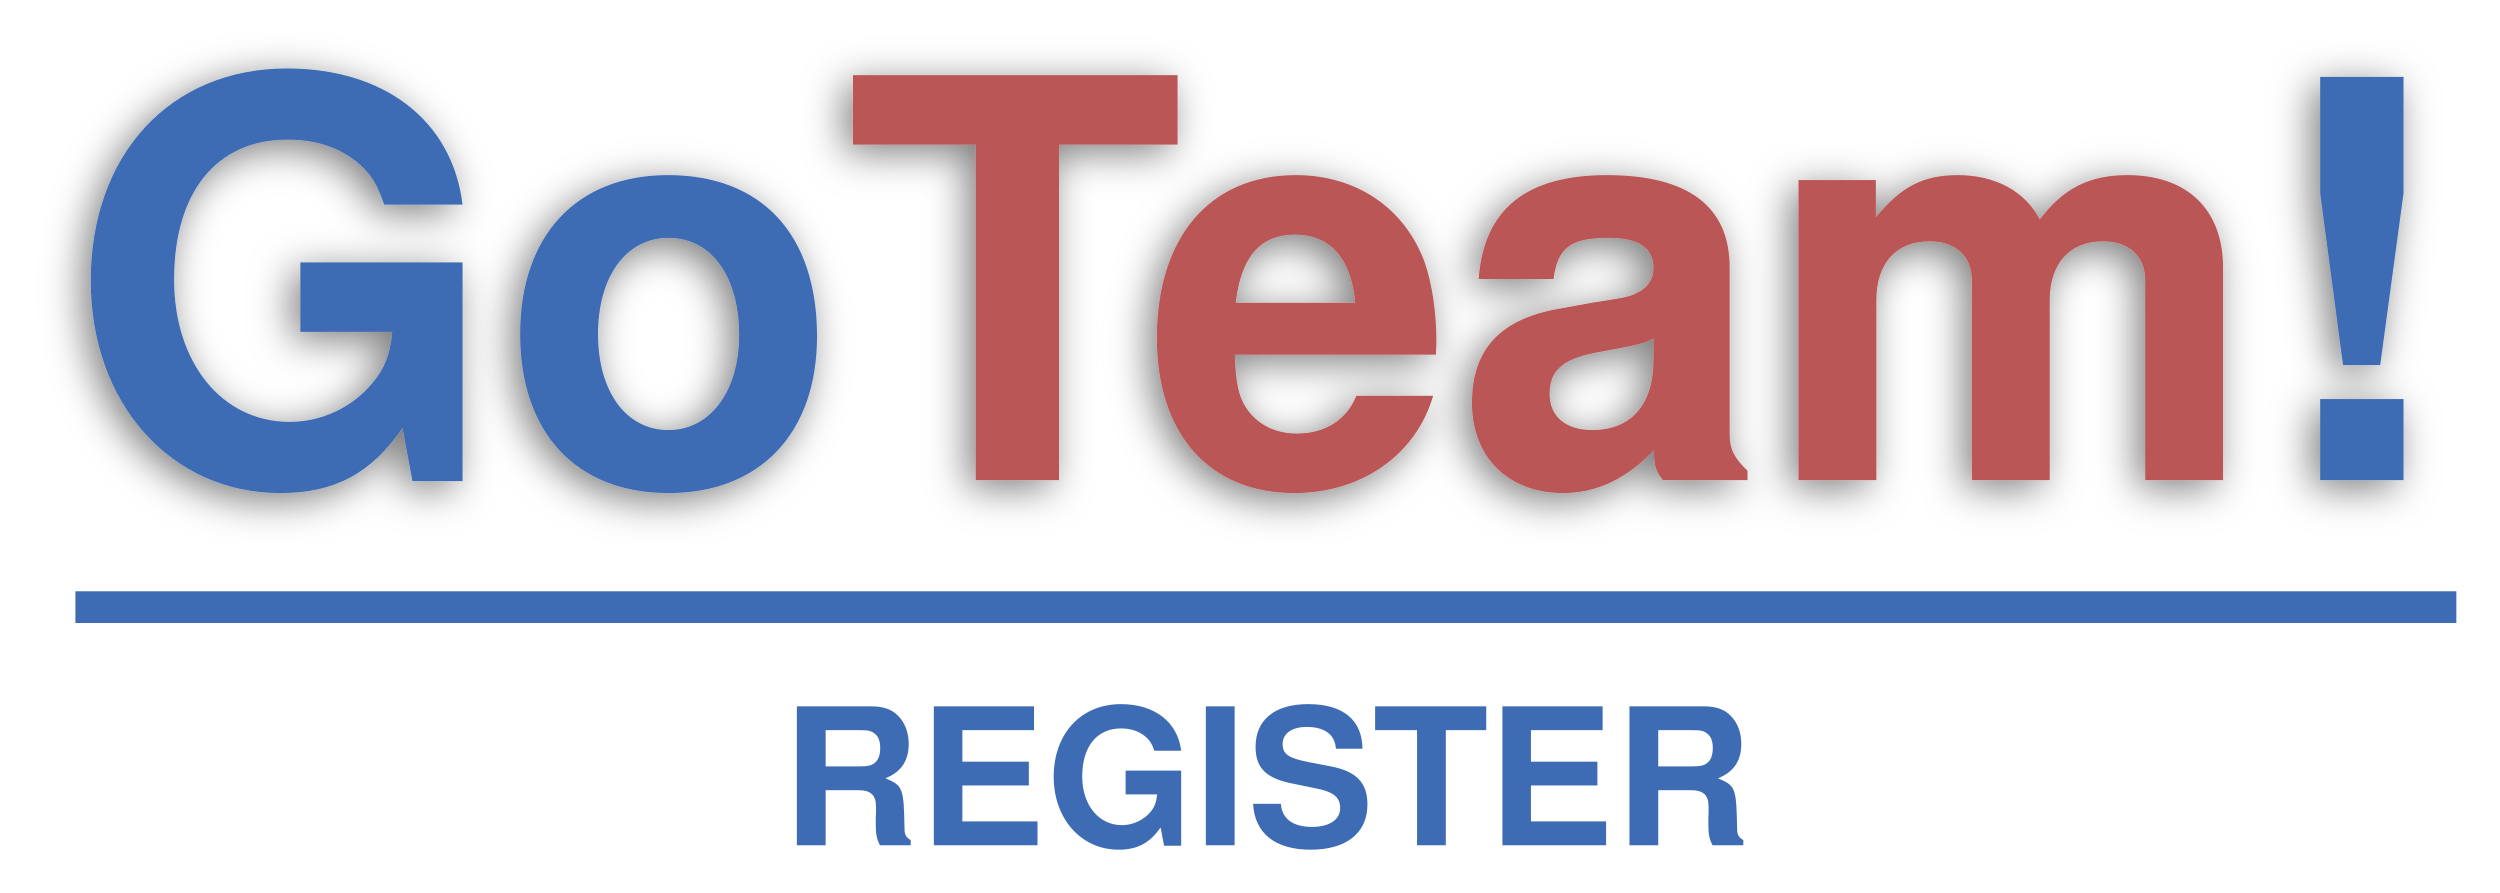
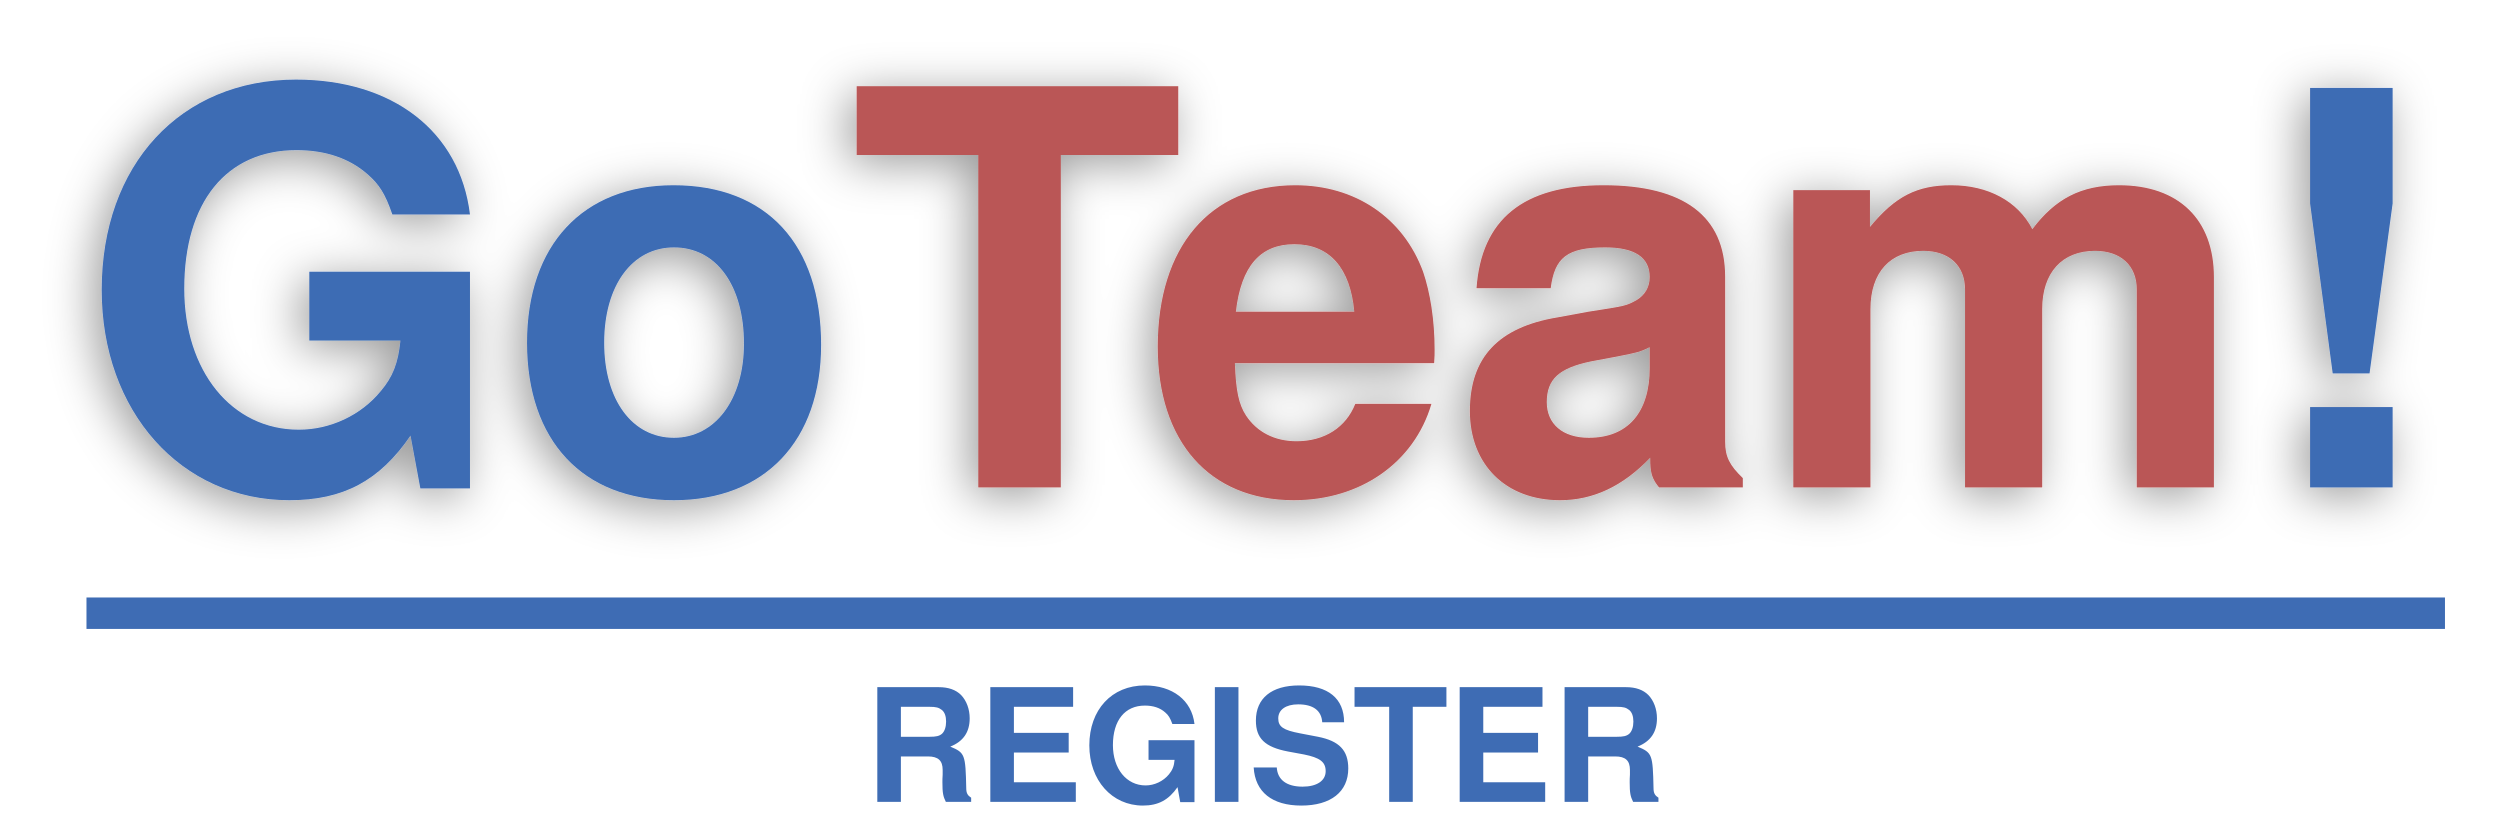
- <svg xmlns="http://www.w3.org/2000/svg" width="157.5" height="56.25" viewBox="0 0 157.5 56.25">
+ <svg xmlns="http://www.w3.org/2000/svg" width="159" height="53" viewBox="0 0 159 53">
  <defs>
-     <filter id="a" x="49" y="0" width="96.5" height="42.5" filterUnits="userSpaceOnUse">
+     <filter id="a" x="49" y="0" width="98" height="44" filterUnits="userSpaceOnUse">
      <feOffset dx="-0.5" dy="0.5" input="SourceAlpha" />
-       <feGaussianBlur stdDeviation="1.25" result="b" />
-       <feFlood flood-opacity="0.514" />
+       <feGaussianBlur stdDeviation="1.5" result="b" />
+       <feFlood flood-opacity="0.4" />
      <feComposite operator="in" in2="b" />
      <feComposite in="SourceGraphic" />
    </filter>
-     <filter id="c" x="0" y="0" width="56.5" height="42.5" filterUnits="userSpaceOnUse">
+     <filter id="c" x="0" y="0" width="58" height="44" filterUnits="userSpaceOnUse">
      <feOffset dx="-0.5" dy="0.5" input="SourceAlpha" />
-       <feGaussianBlur stdDeviation="1.25" result="d" />
-       <feFlood flood-opacity="0.514" />
+       <feGaussianBlur stdDeviation="1.5" result="d" />
+       <feFlood flood-opacity="0.4" />
      <feComposite operator="in" in2="d" />
      <feComposite in="SourceGraphic" />
    </filter>
-     <filter id="e" x="138" y="0" width="19.5" height="42.5" filterUnits="userSpaceOnUse">
+     <filter id="e" x="138" y="0" width="21" height="44" filterUnits="userSpaceOnUse">
      <feOffset dx="-0.5" dy="0.5" input="SourceAlpha" />
-       <feGaussianBlur stdDeviation="1.25" result="f" />
-       <feFlood flood-opacity="0.514" />
+       <feGaussianBlur stdDeviation="1.5" result="f" />
+       <feFlood flood-opacity="0.4" />
      <feComposite operator="in" in2="f" />
      <feComposite in="SourceGraphic" />
    </filter>
  </defs>
-   <g transform="translate(-601.75 -299.75)">
+   <g transform="translate(-601 -299)">
    <g transform="translate(-2)">
-       <g transform="matrix(1, 0, 0, 1, 603.75, 299.75)" filter="url(#a)">
-         <text transform="translate(53.25 30.25)" fill="#ba5756" font-size="35" font-family="Helvetica-Bold, Helvetica" font-weight="700">
+       <g transform="matrix(1, 0, 0, 1, 603, 299)" filter="url(#a)">
+         <text transform="translate(54 31)" fill="#ba5756" font-size="35" font-family="Helvetica-Bold, Helvetica" font-weight="700">
          <tspan x="0" y="0">Team</tspan>
        </text>
      </g>
-       <g transform="matrix(1, 0, 0, 1, 603.75, 299.75)" filter="url(#c)">
-         <text transform="translate(4.25 30.25)" fill="#3e6cb4" font-size="35" font-family="Helvetica-Bold, Helvetica" font-weight="700">
+       <g transform="matrix(1, 0, 0, 1, 603, 299)" filter="url(#c)">
+         <text transform="translate(5 31)" fill="#3e6cb4" font-size="35" font-family="Helvetica-Bold, Helvetica" font-weight="700">
          <tspan x="0" y="0">Go</tspan>
        </text>
      </g>
-       <g transform="matrix(1, 0, 0, 1, 603.75, 299.75)" filter="url(#e)">
-         <text transform="translate(142.25 30.25)" fill="#3e6cb4" font-size="35" font-family="Helvetica-Bold, Helvetica" font-weight="700">
+       <g transform="matrix(1, 0, 0, 1, 603, 299)" filter="url(#e)">
+         <text transform="translate(143 31)" fill="#3e6cb4" font-size="35" font-family="Helvetica-Bold, Helvetica" font-weight="700">
          <tspan x="0" y="0">!</tspan>
        </text>
      </g>
    </g>
    <line x2="150" transform="translate(606.5 338)" fill="none" stroke="#3e6cb4" stroke-width="2" />
-     <text transform="translate(651 353)" fill="#3e6cb4" font-size="12" font-family="Helvetica-Bold, Helvetica" font-weight="700">
+     <text transform="translate(656 350)" fill="#3e6cb4" font-size="10" font-family="Helvetica-Bold, Helvetica" font-weight="700">
      <tspan x="0" y="0">REGISTER</tspan>
    </text>
  </g>
</svg>
